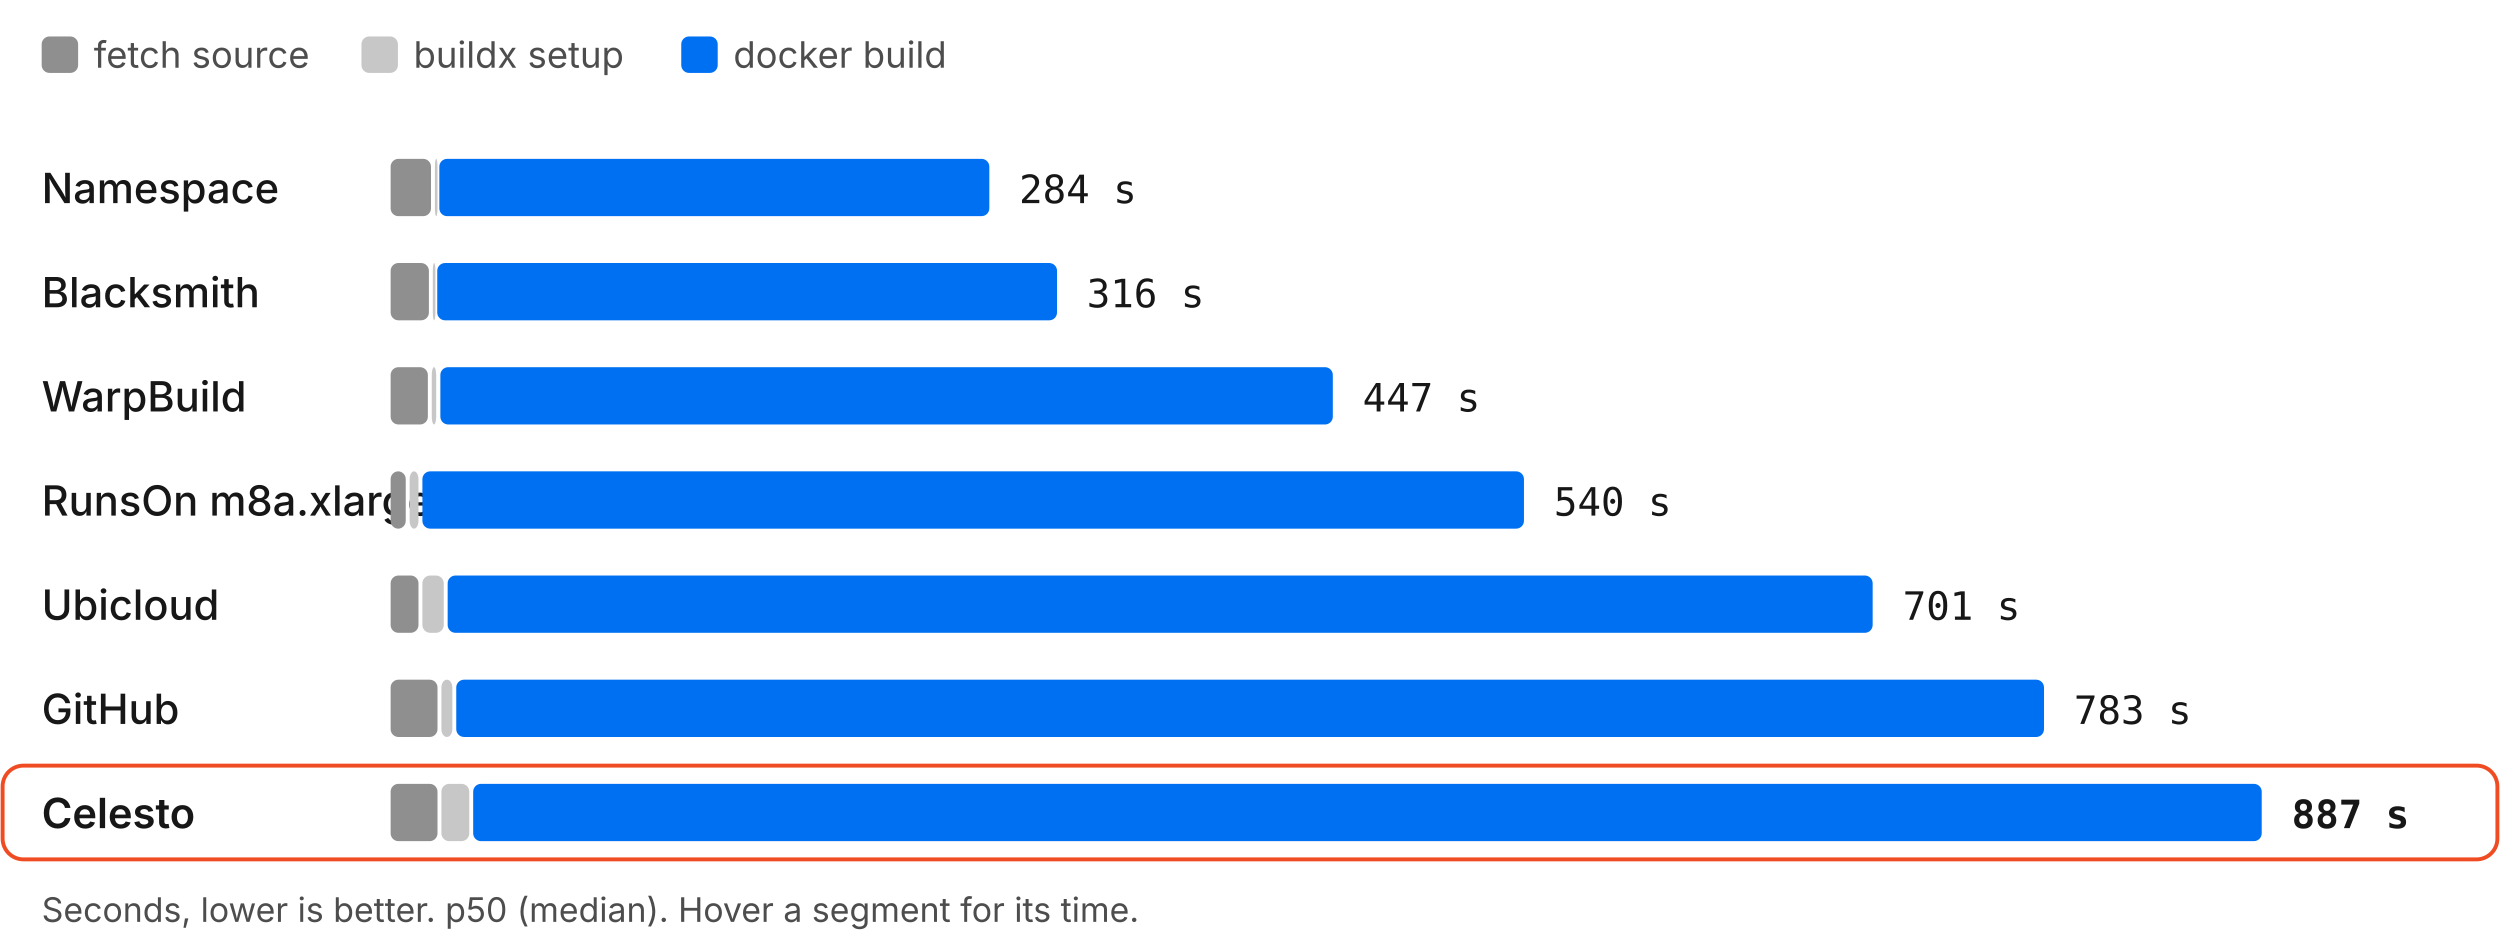
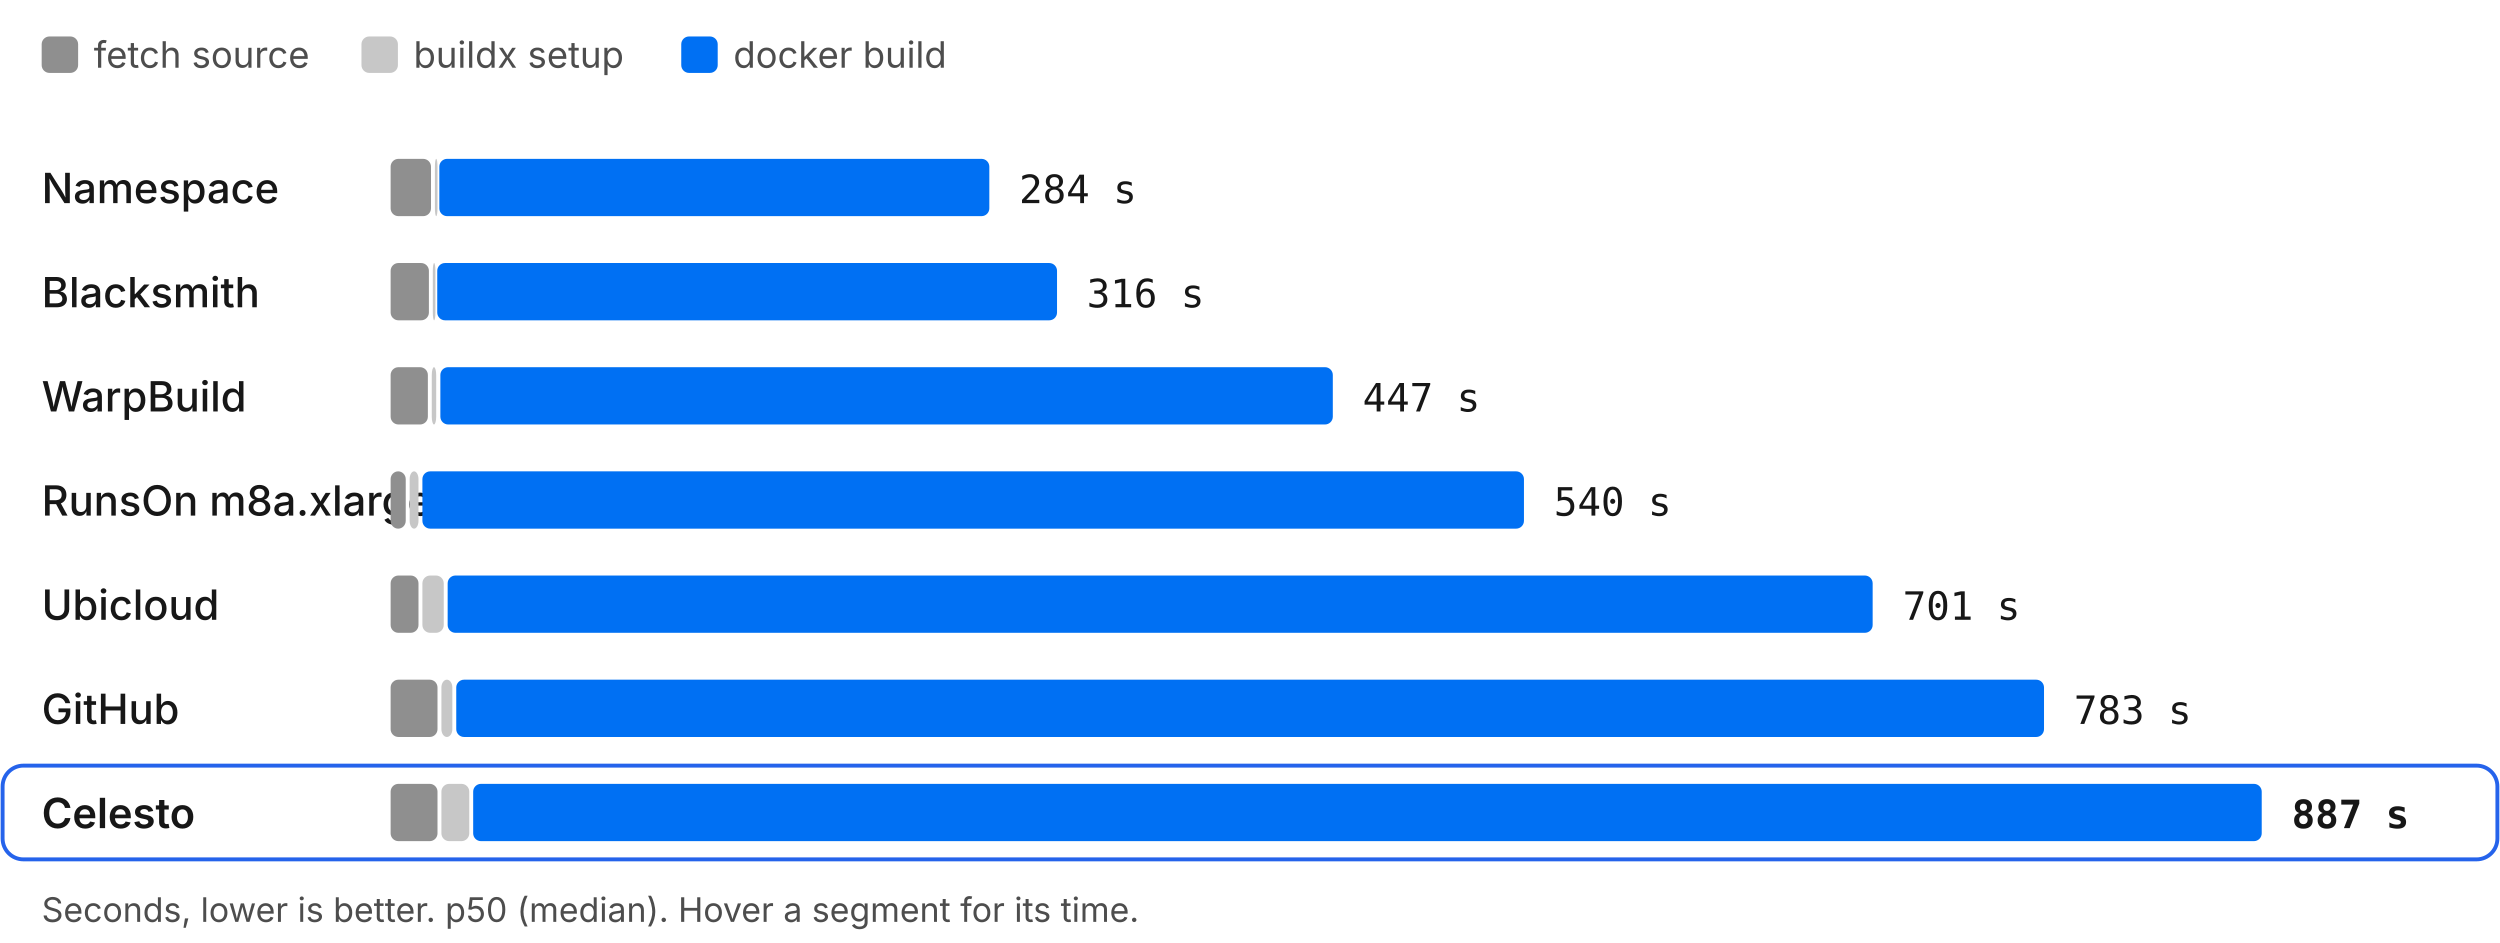
<svg xmlns="http://www.w3.org/2000/svg" viewBox="0 0 960 362" font-family="Geist,Inter,-apple-system,BlinkMacSystemFont,Segoe UI,sans-serif">
  <style>.t{fill:#171717}.m{fill:#4d4d4d}.n{fill:#8f8f8f;fill-opacity:.12}</style>
  <rect x="16" y="14" width="14" height="14" rx="3" fill="#8f8f8f" />
  <text x="36" y="26" font-size="14" class="m">fetch source</text>
  <rect x="138.8" y="14" width="14" height="14" rx="3" fill="#c7c7c7" />
  <text x="158.8" y="26" font-size="14" class="m">buildx setup</text>
  <rect x="261.6" y="14" width="14" height="14" rx="3" fill="#0070f3" />
  <text x="281.6" y="26" font-size="14" class="m">docker build</text>
  <text x="16" y="78" font-size="16" font-weight="500" class="t">Namespace</text>
  <rect x="150.0" y="61" width="15.5" height="22" rx="3" fill="#8f8f8f" />
  <rect x="167.0" y="61" width="1.0" height="22" rx="3" fill="#c7c7c7" />
  <rect x="168.7" y="61" width="211.2" height="22" rx="3" fill="#0070f3" />
  <text x="391.342" y="78" font-size="15" font-weight="400" font-family="Geist Mono,SFMono-Regular,Menlo,Consolas,monospace" class="t">284 s</text>
  <text x="16" y="118" font-size="16" font-weight="500" class="t">Blacksmith</text>
  <rect x="150.0" y="101" width="14.7" height="22" rx="3" fill="#8f8f8f" />
  <rect x="166.2" y="101" width="1.0" height="22" rx="3" fill="#c7c7c7" />
  <rect x="167.9" y="101" width="238.0" height="22" rx="3" fill="#0070f3" />
  <text x="417.317" y="118" font-size="15" font-weight="400" font-family="Geist Mono,SFMono-Regular,Menlo,Consolas,monospace" class="t">316 s</text>
  <text x="16" y="158" font-size="16" font-weight="500" class="t">WarpBuild</text>
  <rect x="150.0" y="141" width="14.3" height="22" rx="3" fill="#8f8f8f" />
  <rect x="165.8" y="141" width="1.7" height="22" rx="3" fill="#c7c7c7" />
  <rect x="169.1" y="141" width="342.7" height="22" rx="3" fill="#0070f3" />
  <text x="523.247" y="158" font-size="15" font-weight="400" font-family="Geist Mono,SFMono-Regular,Menlo,Consolas,monospace" class="t">447 s</text>
  <text x="16" y="198" font-size="16" font-weight="500" class="t">RunsOn m8a.xlarge</text>
  <rect x="150.0" y="181" width="5.8" height="22" rx="3" fill="#8f8f8f" />
  <rect x="157.3" y="181" width="3.4" height="22" rx="3" fill="#c7c7c7" />
  <rect x="162.2" y="181" width="423.0" height="22" rx="3" fill="#0070f3" />
  <text x="596.708" y="198" font-size="15" font-weight="400" font-family="Geist Mono,SFMono-Regular,Menlo,Consolas,monospace" class="t">540 s</text>
  <text x="16" y="238" font-size="16" font-weight="500" class="t">Ubicloud</text>
  <rect x="150.0" y="221" width="10.7" height="22" rx="3" fill="#8f8f8f" />
  <rect x="162.2" y="221" width="8.2" height="22" rx="3" fill="#c7c7c7" />
  <rect x="171.9" y="221" width="547.2" height="22" rx="3" fill="#0070f3" />
  <text x="730.643" y="238" font-size="15" font-weight="400" font-family="Geist Mono,SFMono-Regular,Menlo,Consolas,monospace" class="t">701 s</text>
  <text x="16" y="278" font-size="16" font-weight="500" class="t">GitHub</text>
  <rect x="150.0" y="261" width="18.0" height="22" rx="3" fill="#8f8f8f" />
  <rect x="169.5" y="261" width="4.2" height="22" rx="3" fill="#c7c7c7" />
  <rect x="175.2" y="261" width="609.7" height="22" rx="3" fill="#0070f3" />
  <text x="796.392" y="278" font-size="15" font-weight="400" font-family="Geist Mono,SFMono-Regular,Menlo,Consolas,monospace" class="t">783 s</text>
-   <rect x="1" y="294" width="958" height="36" rx="8" fill="none" stroke="#F04C24" stroke-width="1.5" />
+   <rect x="1" y="294" width="958" height="36" rx="8" fill="none" stroke="#2563EB" stroke-width="1.5" />
  <text x="16" y="318" font-size="16" font-weight="600" class="t">Celesto</text>
  <rect x="150.0" y="301" width="18.0" height="22" rx="3" fill="#8f8f8f" />
  <rect x="169.5" y="301" width="10.7" height="22" rx="3" fill="#c7c7c7" />
  <rect x="181.7" y="301" width="686.8" height="22" rx="3" fill="#0070f3" />
  <text x="880" y="318" font-size="15" font-weight="600" font-family="Geist Mono,SFMono-Regular,Menlo,Consolas,monospace" class="t">887 s</text>
  <text x="16" y="354" font-size="13" class="m">Seconds, lower is better. p50 (median). Hover a segment for its time.</text>
</svg>
